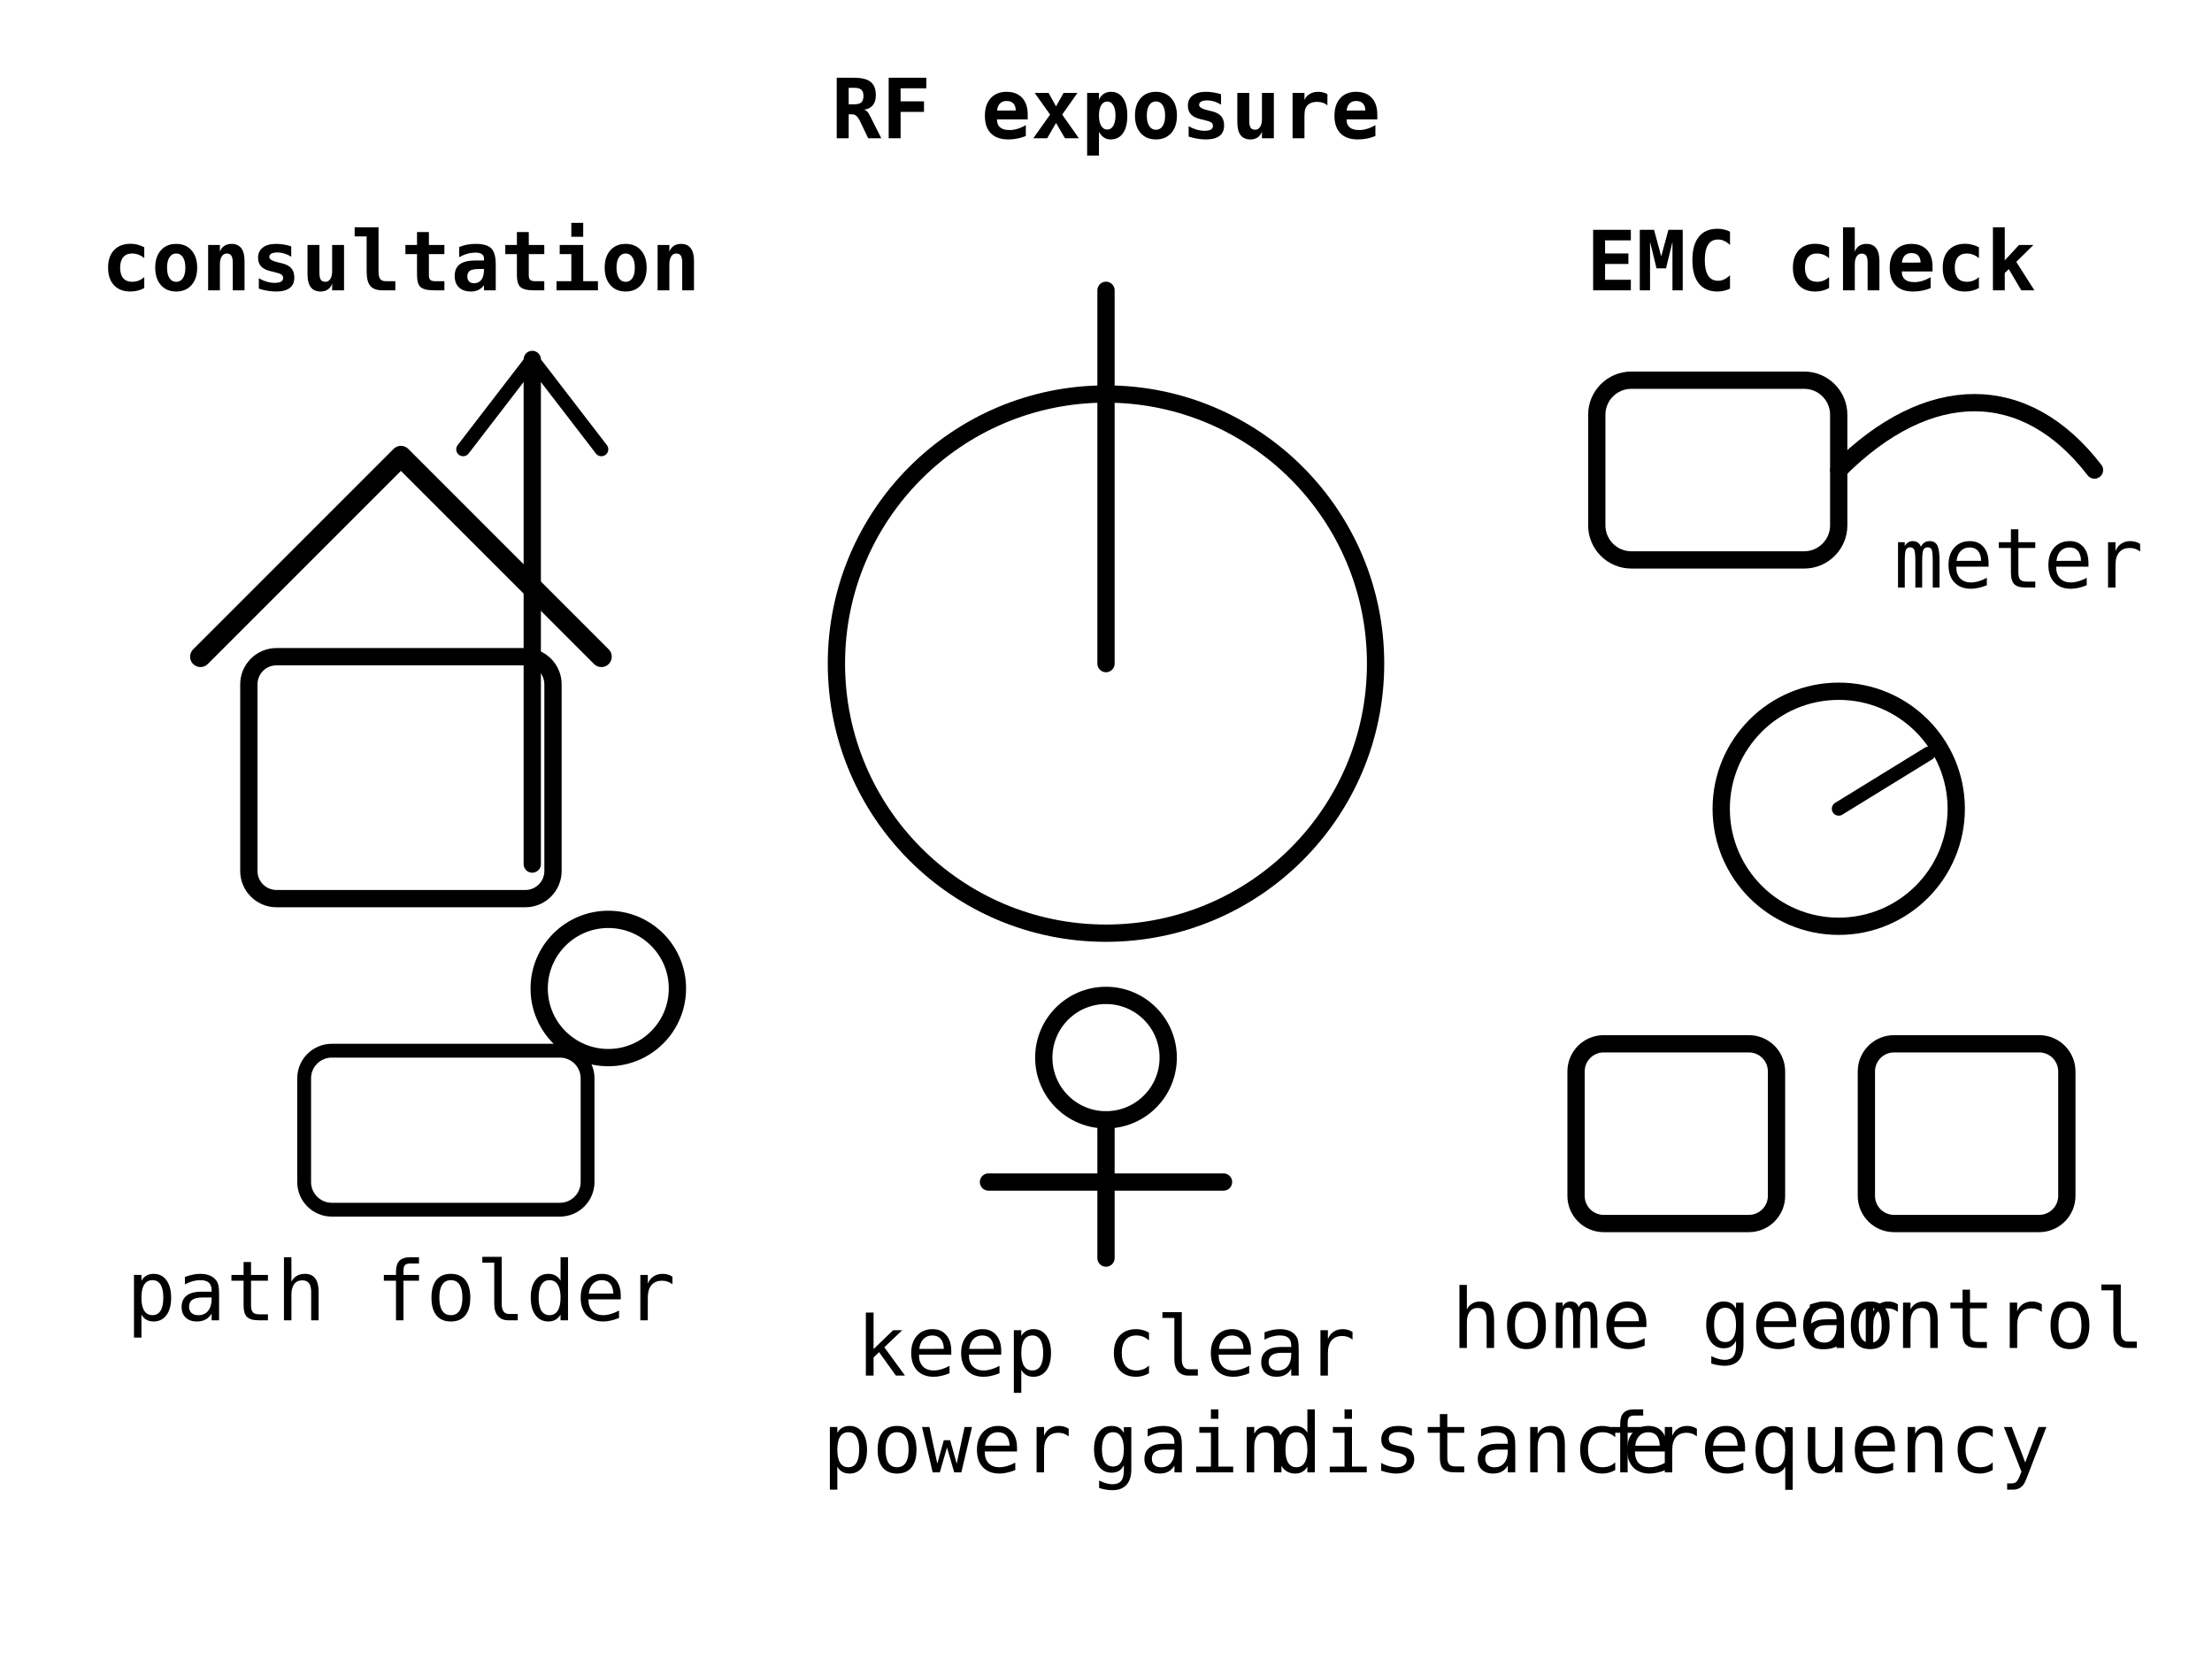
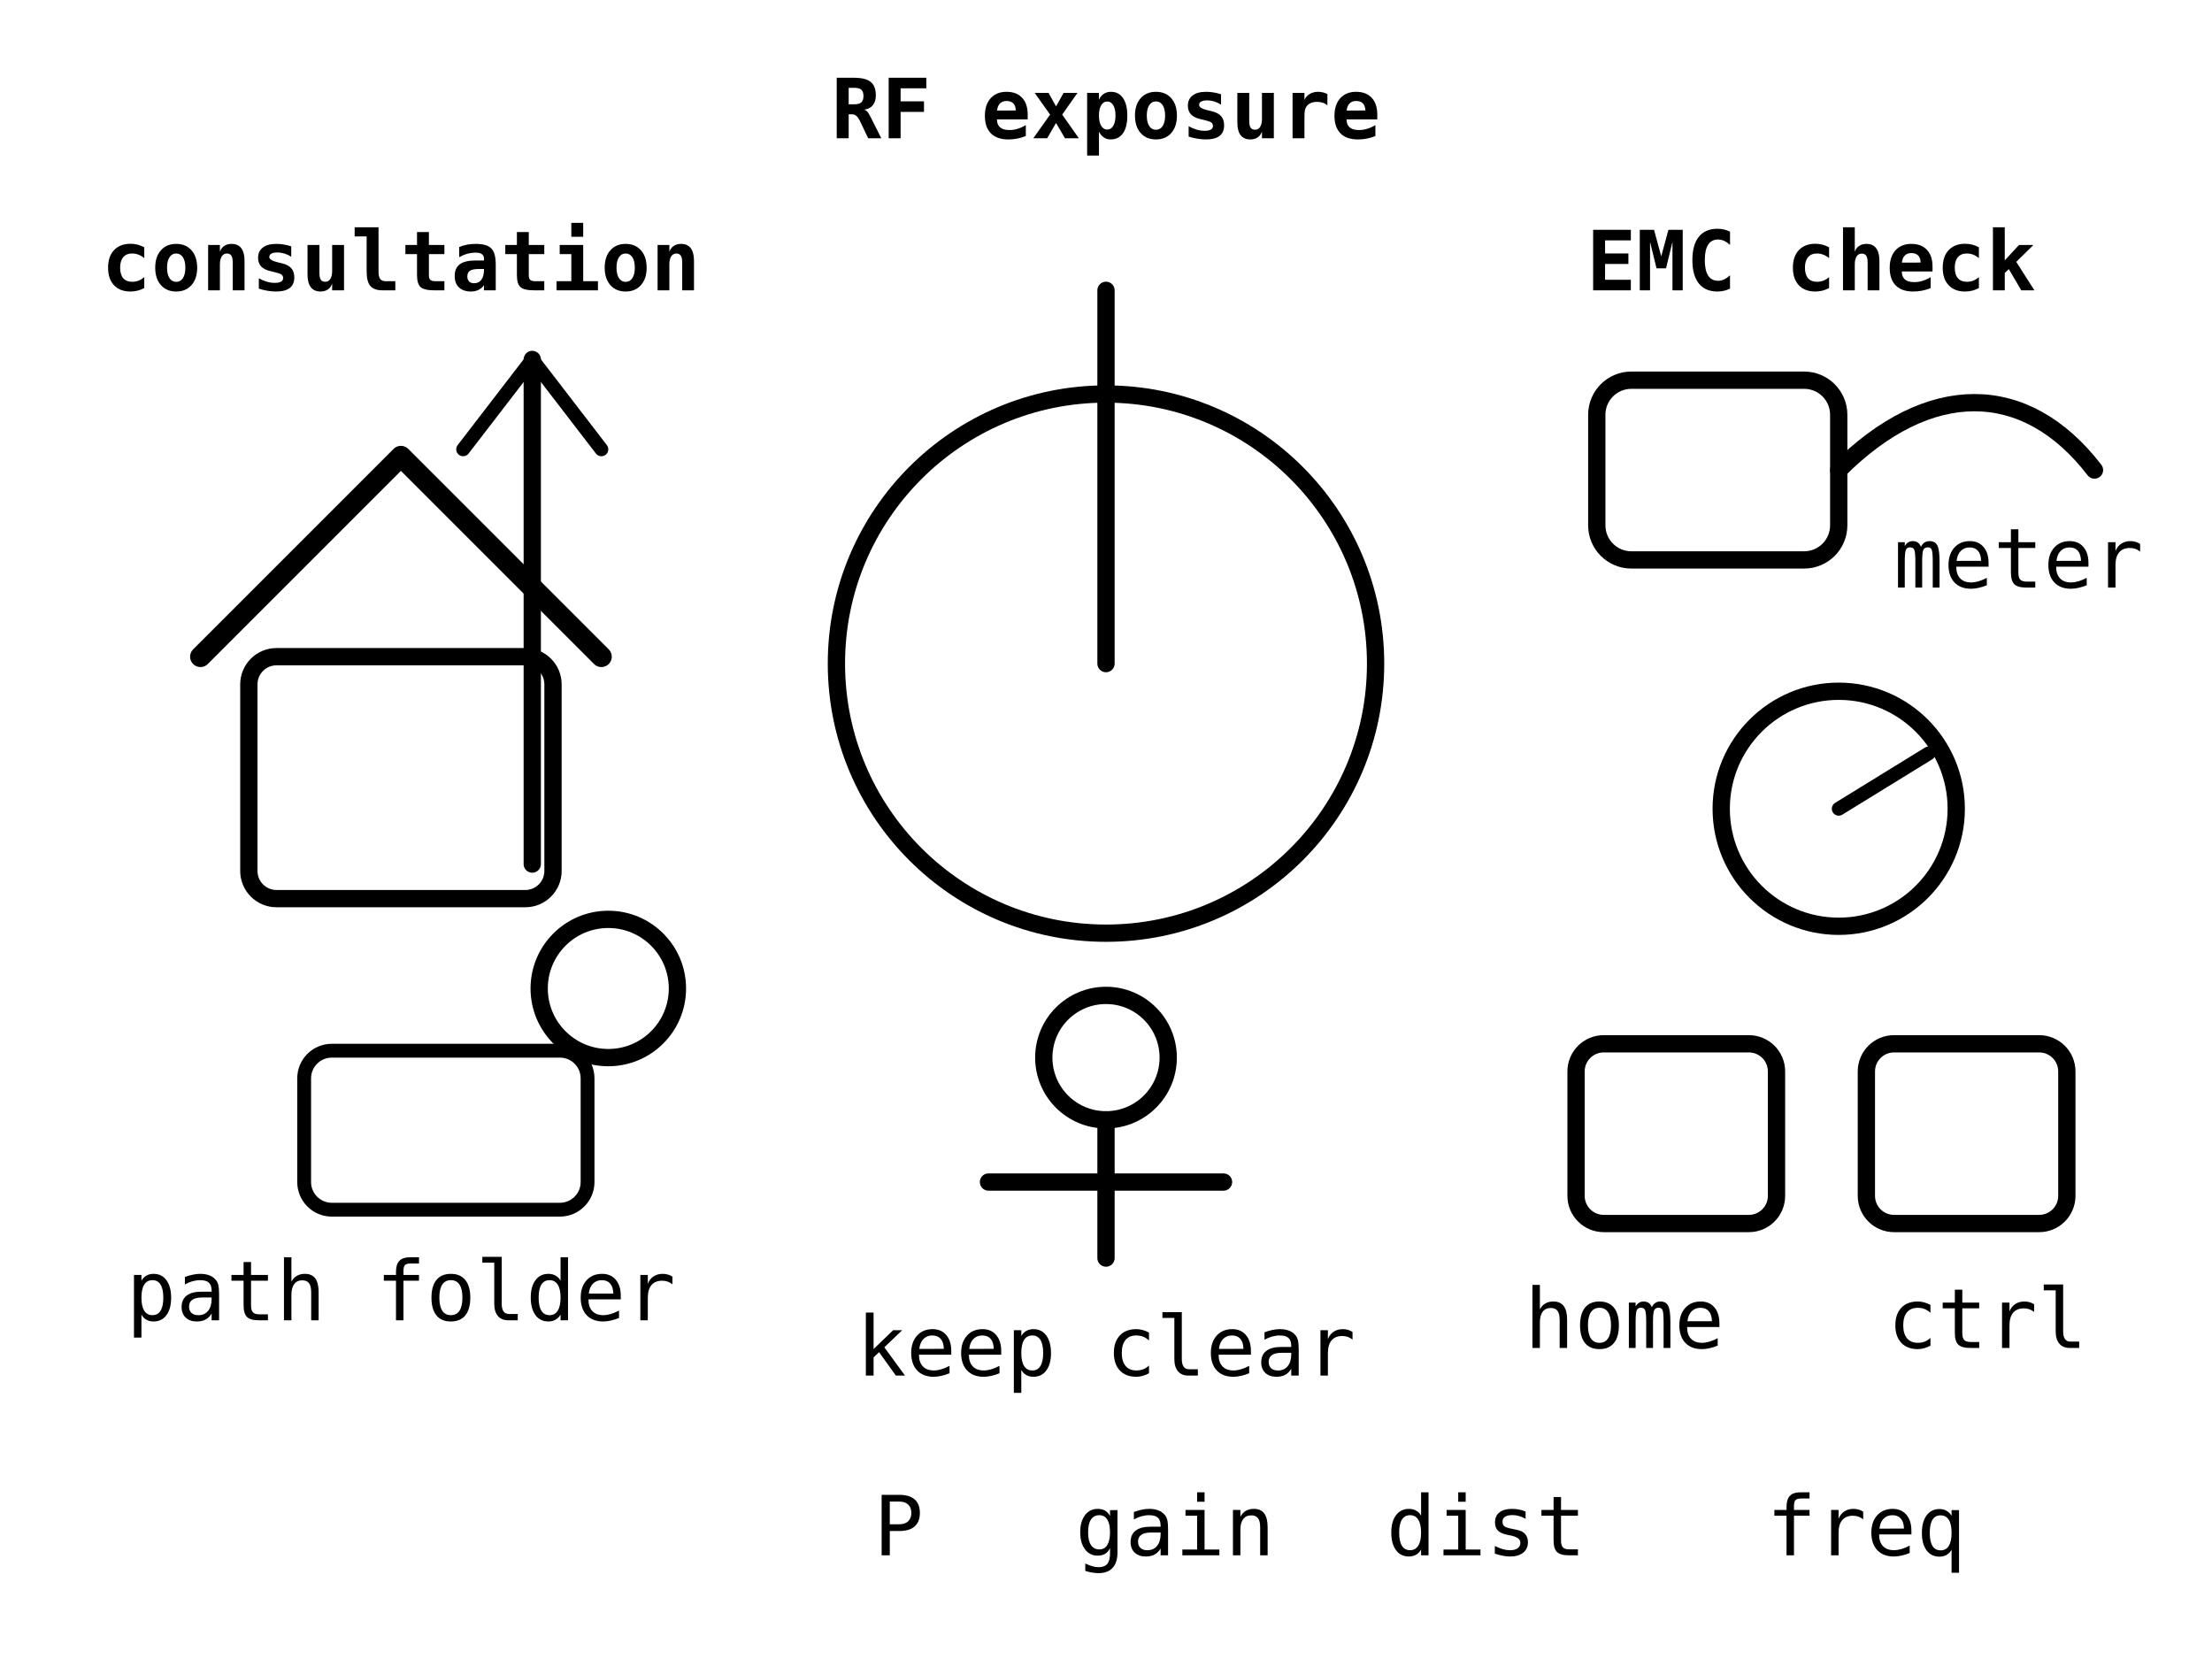
<svg xmlns="http://www.w3.org/2000/svg" id="antenna-rf-emc-checklists" viewBox="0 0 640 480" role="img">
  <g fill="none" stroke="currentColor" stroke-linecap="round" stroke-linejoin="round">
    <path d="M58 190 L116 132 L174 190" stroke-width="6" />
    <rect x="72" y="190" width="88" height="70" rx="8" ry="8" stroke-width="5" />
    <line x1="154" y1="104" x2="154" y2="250" stroke-width="5" />
    <path d="M134 130 L154 104 L174 130" stroke-width="4" />
    <circle cx="176" cy="286" r="20" stroke-width="5" />
    <rect x="88" y="304" width="82" height="46" rx="8" ry="8" stroke-width="4" />
    <circle cx="320" cy="192" r="78" stroke-width="5" />
    <line x1="320" y1="84" x2="320" y2="192" stroke-width="5" />
    <circle cx="320" cy="306" r="18" stroke-width="5" />
    <line x1="320" y1="324" x2="320" y2="364" stroke-width="5" />
    <line x1="286" y1="342" x2="354" y2="342" stroke-width="5" />
    <rect x="462" y="110" width="70" height="52" rx="10" ry="10" stroke-width="5" />
    <path d="M532 136 C558 110 586 110 606 136" stroke-width="5" />
    <circle cx="532" cy="234" r="34" stroke-width="5" />
    <line x1="532" y1="234" x2="558" y2="218" stroke-width="4" />
    <rect x="456" y="302" width="58" height="52" rx="8" ry="8" stroke-width="5" />
    <rect x="540" y="302" width="58" height="52" rx="8" ry="8" stroke-width="5" />
  </g>
  <g fill="currentColor" font-family="ui-monospace, SFMono-Regular, Menlo, Consolas, monospace" text-anchor="middle">
    <text x="116" y="84" font-size="24" font-weight="700">consultation</text>
    <text x="116" y="382" font-size="24">path folder</text>
    <text x="320" y="40" font-size="24" font-weight="700">RF exposure</text>
    <text x="320" y="398" font-size="24">keep clear</text>
-     <text x="274" y="426" font-size="24">power</text>
-     <text x="344" y="426" font-size="24">gain</text>
-     <text x="426" y="426" font-size="24">distance</text>
-     <text x="528" y="426" font-size="24">frequency</text>
+     <text x="260" y="450" font-size="24">P</text>
+     <text x="340" y="450" font-size="24">gain</text>
+     <text x="430" y="450" font-size="24">dist</text>
+     <text x="540" y="450" font-size="24">freq</text>
    <text x="524" y="84" font-size="24" font-weight="700">EMC check</text>
    <text x="584" y="170" font-size="24">meter</text>
-     <text x="485" y="390" font-size="24">home gear</text>
-     <text x="570" y="390" font-size="24">control</text>
+     <text x="470" y="390" font-size="24">home</text>
+     <text x="575" y="390" font-size="24">ctrl</text>
  </g>
</svg>
